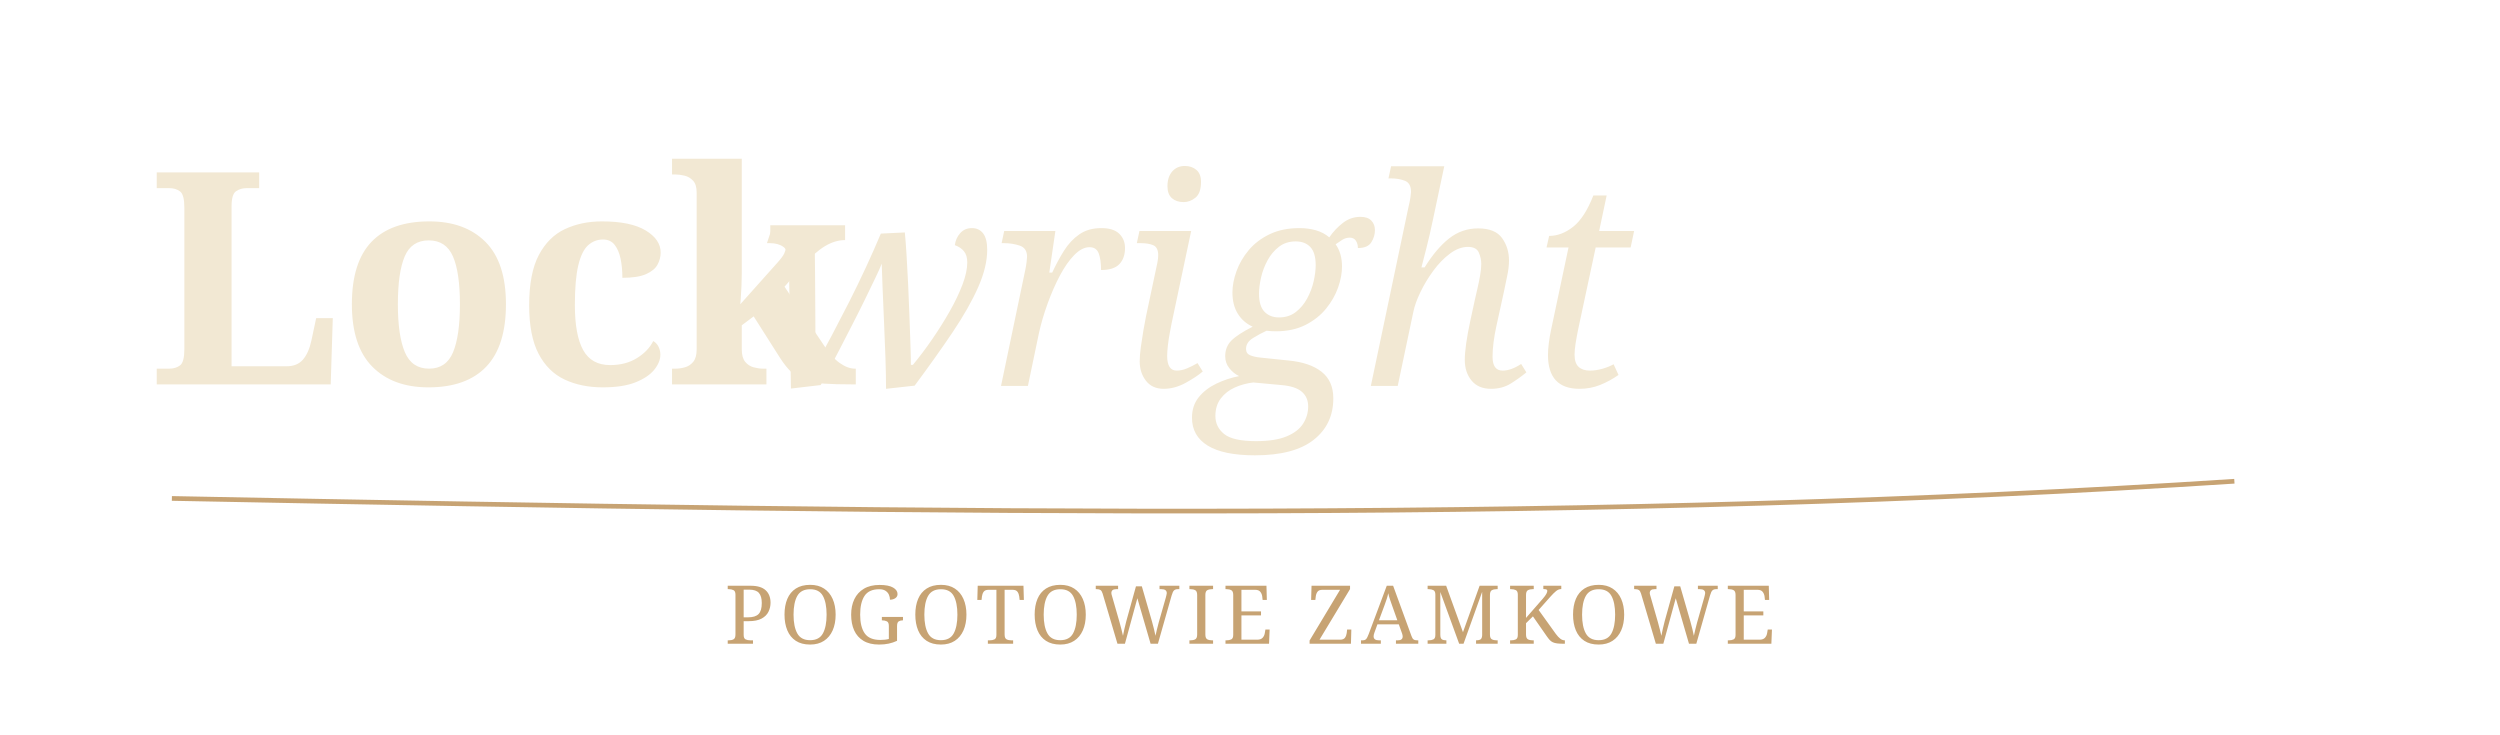
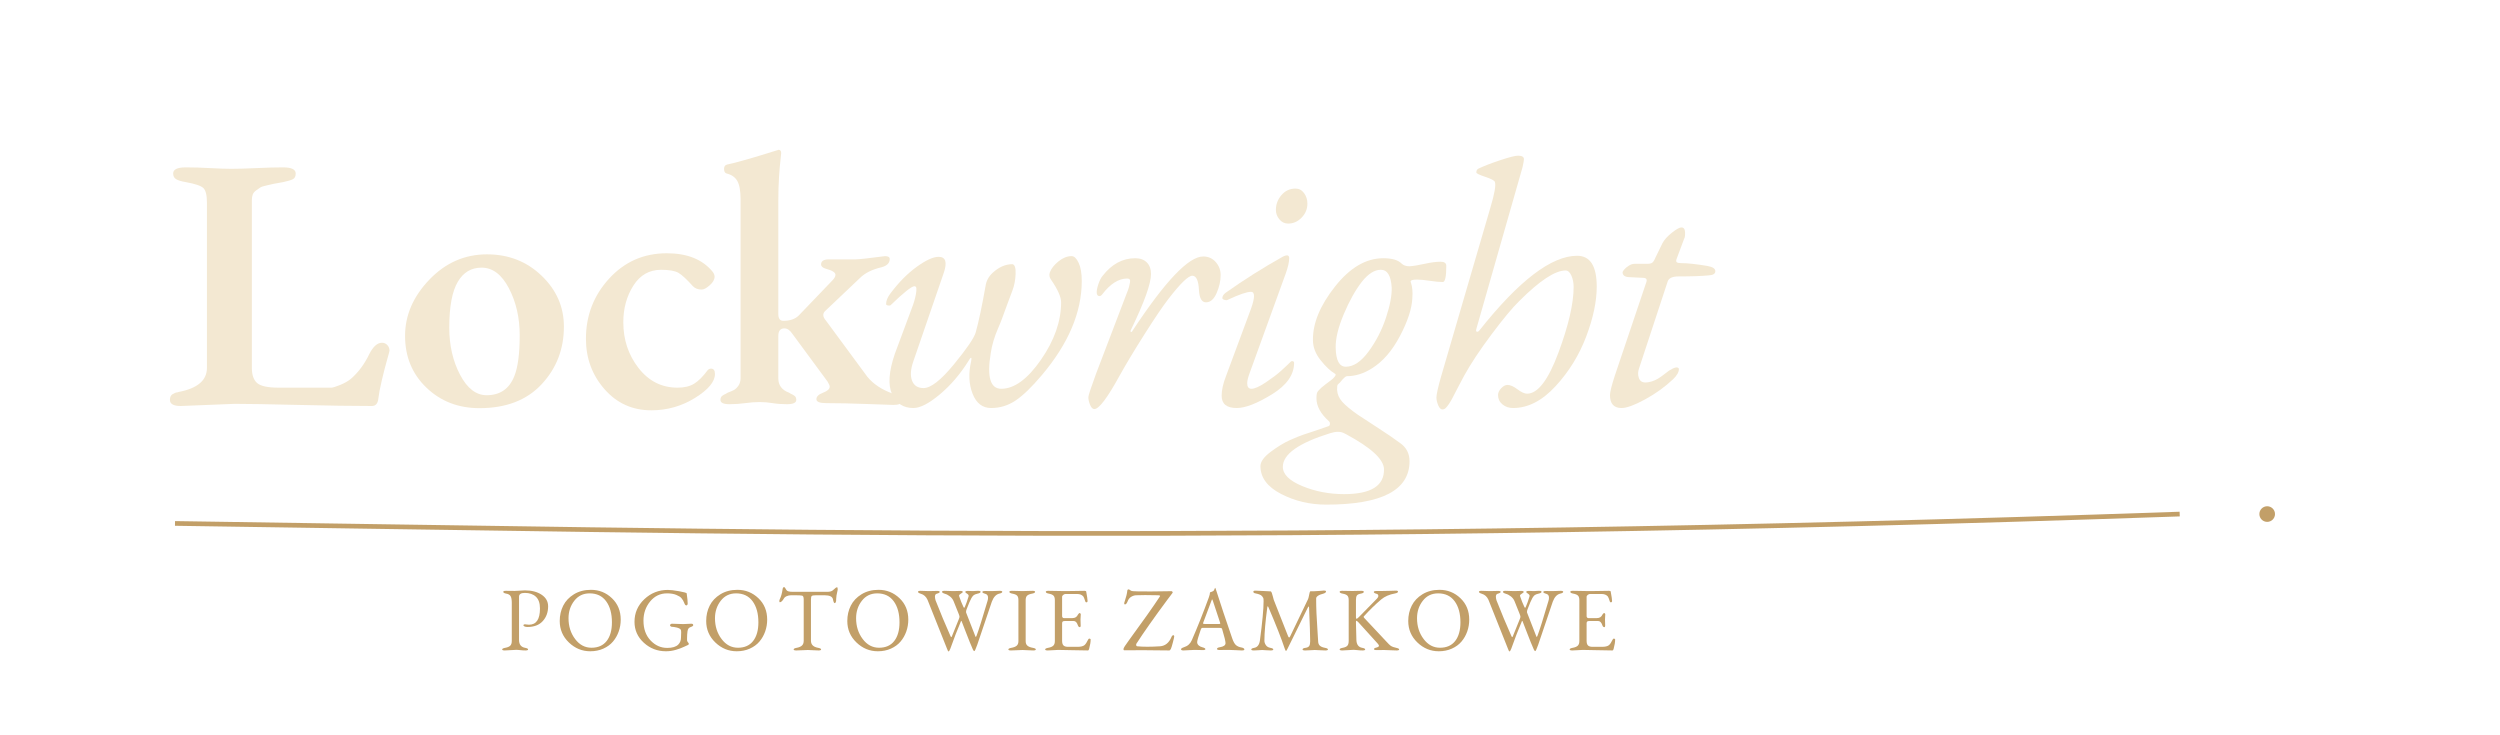
<svg xmlns="http://www.w3.org/2000/svg" width="1600" height="470" viewBox="0 0 1600 470">
-   <text x="95" y="246" font-family="EB Garamond,serif" font-size="190" fill="#f2e8d3" font-weight="bold" letter-spacing="-3">Lock</text>
-   <text x="484" y="247" font-family="EB Garamond,serif" font-size="185" fill="#f2e8d3" font-style="italic" letter-spacing="-3">wright</text>
-   <path d="M110 319 C620 329 1030 334 1430 308" stroke="#c7a373" stroke-width="3" fill="none" />
-   <text x="800" y="412" font-family="EB Garamond,serif" font-size="52" fill="#c7a373" text-anchor="middle" letter-spacing="4">POGOTOWIE ZAMKOWE</text>
+   <path d="M112 335 C460 340 820 349 1395 329" fill="none" stroke="#C29F68" stroke-width="3" />
+   <circle cx="1451" cy="329" r="5" fill="#C29F68" />
+   <path fill="#F3E8D2" d="M605 13Q603 -8 587 -8Q508 -8 382.0 -5.0Q256 -2 205 -2L55 -8Q25 -8 25 9Q25 15 27.0 19.0Q29 23 32.5 25.0Q36 27 39.5 28.5Q43 30 46 30L49 31Q128 46 128 98V558Q128 589 118.0 598.5Q108 608 69 615Q51 618 42.5 623.0Q34 628 34 639Q34 656 69 656Q101 656 136.5 654.0Q172 652 196 652Q223 652 266.0 654.0Q309 656 340 656Q375 656 375 639Q375 627 367.0 623.0Q359 619 340 615Q321 612 315.0 610.5Q309 609 295.0 606.0Q281 603 276.5 600.0Q272 597 265.0 592.0Q258 587 255.5 580.5Q253 574 253 565V98Q253 69 267.5 56.0Q282 43 328 43H474Q480 43 498.5 50.5Q517 58 529 68Q560 95 580 137Q596 168 615 168Q624 168 630.0 161.5Q636 155 636 146Q636 144 629.0 119.5Q622 95 614.5 63.0Q607 31 605 13Z" transform="translate(103.000,258.000) scale(0.23,-0.23)" />
+   <path fill="#F3E8D2" d="M248 377Q205 377 182 338Q158 298 158 210Q158 136 188.0 79.0Q218 22 262 22Q318 22 339 75Q354 112 354 189Q354 262 324.0 319.5Q294 377 248 377ZM263 414Q353 414 415.0 354.5Q477 295 477 213Q477 119 415.0 52.5Q353 -14 242 -14Q154 -14 94.5 43.0Q35 100 35 187Q35 273 102.5 343.5Q170 414 263 414Z" transform="translate(251.190,258.000) scale(0.23,-0.23)" />
+   <path fill="#F3E8D2" d="M357 316Q342 316 333 325Q307 354 292.5 362.5Q278 371 244 371Q195 371 167.0 327.0Q139 283 139 225Q139 152 181.5 97.5Q224 43 290 43Q318 43 336.0 54.0Q354 65 374 92Q378 96 383 96Q394 96 394 81Q394 49 338.5 14.5Q283 -20 217 -20Q138 -20 86.5 39.0Q35 98 35 179Q35 276 99.5 346.5Q164 417 260 417Q346 417 388 365Q393 358 393 352Q393 340 379.5 328.0Q366 316 357 316Z" transform="translate(366.950,258.000) scale(0.23,-0.23)" />
+   <path fill="#F3E8D2" d="M323 46Q323 50 317 60L219 193Q209 208 197 208Q180 208 180 187V69Q180 40 210 29Q211 28 215.0 26.0Q219 24 221.0 23.0Q223 22 225.5 20.0Q228 18 229.0 15.0Q230 12 230 9Q230 -3 204 -3Q182 -3 164.0 0.0Q146 3 128.0 3.0Q110 3 88.0 0.0Q66 -3 44 -3Q19 -3 19 9Q19 12 20.0 15.0Q21 18 23.5 20.0Q26 22 28.0 23.0Q30 24 34.0 26.0Q38 28 39 29Q50 33 56.5 36.5Q63 40 69.0 48.5Q75 57 75 70V567Q75 602 66.0 618.0Q57 634 36 639Q29 641 29 652Q29 662 38 664Q73 671 178 704H179L180 705Q188 705 188 696Q188 692 186.0 676.0Q184 660 182.0 629.5Q180 599 180 562V248Q180 229 194 229Q222 229 237 244L330 341Q339 350 339 357Q339 367 312 374Q299 378 299 386Q299 400 321 400H395Q408 400 477 409Q490 409 490 401Q490 384 467 378Q428 369 407 348L310 256Q299 245 313 229L428 73Q453 43 497 27Q499 26 503.0 24.0Q507 22 510.0 20.5Q513 19 516.5 16.5Q520 14 521.5 11.0Q523 8 523 5Q523 -5 500 -5Q495 -5 428.0 -2.5Q361 0 313 0Q286 0 286.0 11.0Q286 22 304.5 29.0Q323 36 323 46Z" transform="translate(456.720,258.000) scale(0.23,-0.23)" />
+   <path fill="#F3E8D2" d="M354 143Q337 41 384 41Q440 41 497.5 124.0Q555 207 555 288Q555 311 526 353Q519 363 523 374Q529 390 547.5 405.0Q566 420 585 420Q596 420 605.0 401.0Q614 382 614 349Q614 215 500 80Q457 29 425.0 7.5Q393 -14 355 -14Q318 -14 302.0 27.0Q286 68 298 120Q300 130 297.5 129.5Q295 129 290 120Q255 64 208.5 25.0Q162 -14 133 -14Q90 -14 72.0 25.5Q54 65 80 141L128 270Q132 280 135.0 290.0Q138 300 140.0 310.5Q142 321 141.5 327.5Q141 334 136 334Q124 334 68 280Q66 278 60.5 279.0Q55 280 55 283Q55 297 67 313Q103 361 142.5 389.5Q182 418 205 418Q235 418 220 373L133 120Q121 86 129.0 64.5Q137 43 162 43Q193 43 248.5 110.5Q304 178 311 202Q324 249 339 334Q342 356 359 372Q386 397 416 397Q426 395 425.0 369.0Q424 343 416 322Q409 304 400.5 280.5Q392 257 386.0 241.0Q380 225 375 214Q359 177 354 143Z" transform="translate(554.790,258.000) scale(0.224,-0.224)" />
+   <path fill="#F3E8D2" d="M269 298Q245 267 201.5 198.5Q158 130 129 78Q77 -17 57 -17Q50 -17 45.0 -5.0Q40 7 40 17Q40 24 62 84L149 312Q154 324 156.0 331.5Q158 339 159.0 345.0Q160 351 158.0 353.5Q156 356 151 356Q114 356 79 310Q75 305 70.0 306.0Q65 307 64 314Q63 323 68.5 339.5Q74 356 81 364Q120 414 174 414Q195 414 207.0 402.0Q219 390 219 369Q219 328 163 212Q159 205 161.5 203.5Q164 202 167 208Q306 419 368 419Q390 419 404.0 403.0Q418 387 418 366Q418 341 406.5 314.5Q395 288 376 288Q358 288 356 323Q354 364 337.0 364.0Q320 364 269 298Z" transform="translate(687.586,258.000) scale(0.224,-0.224)" />
+   <path fill="#F3E8D2" d="M260 613Q275 613 284.5 600.0Q294 587 294 570Q294 547 277.5 530.0Q261 513 239 513Q224 513 214.0 525.0Q204 537 204 552Q204 576 220.0 594.5Q236 613 260 613ZM61 76 133 270Q150 318 133 318Q115 318 66 295Q63 293 57.0 295.0Q51 297 51 300Q51 308 60 315Q139 371 223 418Q242 428 242 414Q242 398 232 370L129 86Q122 67 122 57Q122 41 134 41Q148 41 175.5 59.5Q203 78 219.0 92.5Q235 107 246 118Q248 120 250 120Q256 120 256 115Q256 64 192.5 25.0Q129 -14 92 -14Q49 -14 49 21Q49 45 61 76Z" transform="translate(770.878,258.000) scale(0.224,-0.224)" />
+   <path fill="#F3E8D2" d="M91 -66Q95 -65 95.5 -60.0Q96 -55 93 -52Q57 -20 57 14Q57 21 58.0 26.5Q59 32 64.0 37.0Q69 42 71.5 44.5Q74 47 84.0 54.5Q94 62 98 65Q105 70 109.5 76.0Q114 82 110 84Q91 95 69.0 122.5Q47 150 47 180Q46 252 110.0 333.0Q174 414 248 414Q285 414 300 399Q308 391 323 391Q339 392 366.0 398.0Q393 404 412 404Q428 404 428 392Q428 346 418 346Q404 346 381.0 349.5Q358 353 344 353Q326 353 326 347Q326 346 327 344Q333 327 331 300Q329 255 295.5 191.5Q262 128 215 99Q180 77 144 77Q139 77 126 61Q125 59 121.0 56.0Q117 53 116.5 49.5Q116 46 116 38Q117 19 131.0 3.5Q145 -12 175 -33Q179 -36 225.5 -66.0Q272 -96 296 -114Q323 -133 323 -166Q323 -290 85 -290Q15 -290 -44.0 -259.5Q-103 -229 -103 -180Q-103 -161 -73.5 -139.0Q-44 -117 -19.5 -106.0Q5 -95 20 -90Q51 -80 91 -66ZM241 381Q214 381 187 347Q159 311 135.0 254.0Q111 197 112 158Q113 104 141 104Q174 104 206.0 147.5Q238 191 255.5 243.5Q273 296 272 330Q269 381 241 381ZM136 -86Q121 -78 96 -86Q-39 -128 -39 -182Q-39 -214 16.5 -237.0Q72 -260 136 -260Q252 -260 250 -188Q248 -146 142 -89Q138 -87 136 -86Z" transform="translate(829.754,258.000) scale(0.224,-0.224)" />
+   <path fill="#F3E8D2" d="M222 23Q222 33 231.0 42.5Q240 52 249 52Q261 52 277.5 39.5Q294 27 305 27Q351 27 394.5 144.0Q438 261 438 332Q438 350 431.5 364.5Q425 379 415 379Q370 379 283 292Q254 264 203.5 196.5Q153 129 125 78Q117 63 107.0 44.0Q97 25 92.5 16.0Q88 7 82.0 -2.0Q76 -11 72.0 -14.5Q68 -18 63 -18Q56 -18 51.0 -6.0Q46 6 46 16Q46 29 59 75L200 558Q218 618 213 632Q211 638 185.5 646.5Q160 655 160 659Q160 667 166 670Q189 681 228.0 694.0Q267 707 279 707Q296 707 296 697Q296 692 292 674L160 212Q158 205 161.5 204.0Q165 203 169 208Q338 421 448 421Q504 421 504 333Q504 270 474.0 190.5Q444 111 386.5 48.5Q329 -14 265 -14Q247 -14 234.5 -3.5Q222 7 222 23Z" transform="translate(909.014,258.000) scale(0.224,-0.224)" />
+   <path fill="#F3E8D2" d="M229 68Q194 35 149.0 10.5Q104 -14 82 -14Q49 -14 49 23Q49 36 63 79L153 346Q157 358 143 358L103 360Q85 361 85 374Q85 376 89.5 381.5Q94 387 102.5 392.5Q111 398 119 398H155Q165 398 169.5 401.0Q174 404 179 416L199 457Q207 472 226.0 487.0Q245 502 253 502Q263 502 263.5 488.0Q264 474 261 470L239 411Q237 405 240.0 402.5Q243 400 252 400Q279 400 327 392Q350 388 350.0 377.0Q350 366 331 365Q301 362 245 362Q219 362 214 348L132 99Q127 85 131.5 72.0Q136 59 150 59Q155 59 160.0 60.0Q165 61 168.5 62.0Q172 63 177.5 65.5Q183 68 185.5 69.5Q188 71 194.0 75.0Q200 79 201.5 80.5Q203 82 210.0 87.0Q217 92 218 93Q242 108 246 98Q246 84 229 68Z" transform="translate(1019.410,258.000) scale(0.224,-0.224)" />
+   <path fill="#C29F68" d="M441 458Q441 546 396.0 588.0Q351 630 274 630Q210 630 210 588V111Q210 36 277 24Q310 18 310 6Q310 -5 281.0 -5.0Q252 -5 226.0 -1.5Q200 2 183 2Q158 2 119.0 -1.5Q80 -5 53 -5Q24 -5 24 6Q24 18 57 24Q96 31 113.0 47.5Q130 64 130 100V522Q130 570 117.5 593.0Q105 616 69 622Q36 628 36 642Q36 653 65.0 653.0Q94 653 119.0 652.5Q144 652 163 652Q184 652 223.0 655.0Q262 658 274 658Q387 658 459.0 610.0Q531 562 531 482Q531 384 472.0 319.0Q413 254 303 254Q283 254 270.5 260.0Q258 266 258 273Q258 277 263.5 280.5Q269 284 274 284L289 282Q304 279 320 279Q441 279 441 458Z" transform="translate(320.000,416.000) scale(0.058,-0.058)" />
+   <path fill="#C29F68" d="M45 320Q45 413 83.5 489.5Q122 566 202.0 615.0Q282 664 390 664Q524 664 621.0 571.5Q718 479 718 335Q718 267 696.0 204.5Q674 142 632.5 93.0Q591 44 526.0 15.0Q461 -14 382 -14Q247 -14 146.0 83.0Q45 180 45 320ZM375 625Q269 625 205.5 543.0Q142 461 142 350Q142 218 214.5 121.5Q287 25 395 25Q505 25 563.0 99.5Q621 174 621 305Q621 451 557.0 538.0Q493 625 375 625Z" transform="translate(355.616,416.000) scale(0.058,-0.058)" />
+   <path fill="#C29F68" d="M621 624Q632 547 632 512Q632 504 627.5 498.0Q623 492 617 492Q603 492 594 519Q583 549 563 572Q549 590 507.5 607.5Q466 625 404 625Q291 625 217.5 535.5Q144 446 144 324Q144 188 222.0 105.5Q300 23 406 23Q491 23 528 60Q558 90 558 137Q558 145 559.0 165.5Q560 186 560 195Q560 219 555 225Q544 240 511.0 248.0Q478 256 457 256Q452 256 444.5 261.0Q437 266 437.0 273.0Q437 280 444.5 285.0Q452 290 457 290Q481 290 518.0 288.0Q555 286 583 286Q600 286 627.0 288.0Q654 290 672 290Q693 290 693 274Q693 268 685.0 262.5Q677 257 672 256Q651 250 642.0 239.0Q633 228 630 207Q625 171 625 132V105Q625 101 631 89Q633 86 638.5 80.5Q644 75 644 72Q644 55 630 53Q626 52 591.0 35.0Q556 18 502.0 2.0Q448 -14 392 -14Q251 -14 148.0 80.0Q45 174 45 311Q45 458 153.5 560.5Q262 663 413 663Q455 663 537.5 648.5Q620 634 621 624Z" transform="translate(403.470,416.000) scale(0.058,-0.058)" />
+   <path fill="#C29F68" d="M45 320Q45 413 83.5 489.5Q122 566 202.0 615.0Q282 664 390 664Q524 664 621.0 571.5Q718 479 718 335Q718 267 696.0 204.5Q674 142 632.5 93.0Q591 44 526.0 15.0Q461 -14 382 -14Q247 -14 146.0 83.0Q45 180 45 320ZM375 625Q269 625 205.5 543.0Q142 461 142 350Q142 218 214.5 121.5Q287 25 395 25Q505 25 563.0 99.5Q621 174 621 305Q621 451 557.0 538.0Q493 625 375 625Z" transform="translate(449.352,416.000) scale(0.058,-0.058)" />
+   <path fill="#C29F68" d="M376 102Q376 38 455 24Q488 18 488 6Q488 -5 459 -5Q431 -5 397.5 -2.5Q364 0 342 0Q318 0 280.0 -2.5Q242 -5 214 -5Q185 -5 185 6Q185 18 218 24Q257 31 276.5 49.0Q296 67 296 102V557Q296 597 278 600Q259 604 204 604H157Q131 604 108.0 594.0Q85 584 75 565Q69 553 56.5 540.0Q44 527 34 527Q27 527 27 540Q27 550 32 560Q54 606 63 671Q66 694 80 694Q88 694 105 662Q116 642 175 642H556Q594 642 614 656Q621 661 631.5 671.0Q642 681 649.5 686.5Q657 692 664.0 692.0Q671 692 671 669Q671 667 670.5 664.0Q670 661 670 660Q654 594 654 561V549Q654 539 649.5 528.0Q645 517 638 517Q627 517 619 558Q611 604 527 604H432Q394 604 385.0 596.5Q376 589 376 558Z" transform="translate(497.206,416.000) scale(0.058,-0.058)" />
+   <path fill="#C29F68" d="M45 320Q45 413 83.5 489.5Q122 566 202.0 615.0Q282 664 390 664Q524 664 621.0 571.5Q718 479 718 335Q718 267 696.0 204.5Q674 142 632.5 93.0Q591 44 526.0 15.0Q461 -14 382 -14Q247 -14 146.0 83.0Q45 180 45 320ZM375 625Q269 625 205.5 543.0Q142 461 142 350Q142 218 214.5 121.5Q287 25 395 25Q505 25 563.0 99.5Q621 174 621 305Q621 451 557.0 538.0Q493 625 375 625Z" transform="translate(539.666,416.000) scale(0.058,-0.058)" />
+   <path fill="#C29F68" d="M294 653Q309 653 339.0 651.5Q369 650 388 650Q404 650 430.0 651.0Q456 652 465 652Q494 652 494 641Q494 633 473.5 622.0Q453 611 453 599Q453 597 455 591Q475 530 500 478Q506 465 509.0 465.0Q512 465 518 478Q538 523 558 591Q559 594 559 598Q559 611 540.5 622.0Q522 633 522 641Q522 652 551 652Q567 652 581.0 651.0Q595 650 603 650Q614 650 632.0 651.5Q650 653 662 653Q691 653 691 642Q691 629 658 622Q628 615 616.0 606.0Q604 597 590 574Q570 539 537 451Q530 433 530 420Q530 415 531 413L634 148Q638 138 645 154Q683 255 767 541Q773 559 773 577Q773 612 743 620Q710 629 710.0 640.0Q710 651 739 651Q752 651 775.0 650.5Q798 650 811 650Q828 650 859.0 651.5Q890 653 901 653Q930 653 930 642Q930 629 897 622Q844 610 815 534L654 58Q629 -12 622 -12Q613 -12 605 7Q574 77 533.0 184.0Q492 291 482 316Q478 326 473 316Q472 314 471 310Q415 179 357 15Q346 -16 335 -16Q332 -16 321 12L105 554Q81 606 33 620Q0 630 0 642Q0 653 29 653Q44 653 72.5 651.5Q101 650 118 650Q139 650 171.0 651.0Q203 652 211 652Q240 652 240.0 641.0Q240 630 207 621Q187 616 187 588Q187 579 189.0 568.0Q191 557 193 551L195 545Q272 348 359 152Q368 133 374 151L452 344Q458 359 458.0 367.0Q458 375 450 396L393 538Q381 568 354.0 590.0Q327 612 298 620Q265 630 265 642Q265 653 294 653Z" transform="translate(587.520,416.000) scale(0.058,-0.058)" />
+   <path fill="#C29F68" d="M130 550Q130 585 115.5 600.0Q101 615 63 622Q30 628 30 642Q30 653 59 653Q87 653 120.5 651.5Q154 650 176 650Q196 650 226.5 651.5Q257 653 285 653Q314 653 314 642Q314 628 281 622Q242 615 226.0 599.5Q210 584 210 550V98Q210 64 229.5 47.5Q249 31 289 24Q322 18 322 6Q322 -5 293 -5Q265 -5 231.5 -2.5Q198 0 176 0Q152 0 114.0 -2.5Q76 -5 48 -5Q19 -5 19 6Q19 18 52 24Q92 31 111.0 47.5Q130 64 130 98Z" transform="translate(644.248,416.000) scale(0.058,-0.058)" />
+   <path fill="#C29F68" d="M210 102Q210 65 225.5 50.0Q241 35 276 35H380Q433 35 456 53Q475 68 498 116Q504 127 512 126Q525 124 525 115Q525 75 508 12Q504 -5 494 -5Q426 -5 320.0 -2.0Q214 1 167 1Q146 1 113.0 -2.0Q80 -5 52 -5Q23 -5 23 6Q23 18 56 24Q95 31 112.5 47.5Q130 64 130 99V549Q130 584 115.5 599.5Q101 615 63 622Q30 628 30 642Q30 653 59 653Q97 653 149.5 651.5Q202 650 236 650Q276 650 329.0 651.0Q382 652 419.0 652.5Q456 653 458 653Q475 653 476 644Q491 563 491 541Q491 526 477 526Q469 526 466 536Q451 583 444 591Q420 618 377 618H246Q236 618 223.0 608.5Q210 599 210 586V374Q210 365 215.5 358.5Q221 352 228 352H324Q368 352 385 391Q387 395 393.5 401.5Q400 408 403 408Q407 408 411.5 403.5Q416 399 416 392Q416 388 414.5 367.0Q413 346 413 337Q413 326 414.0 299.0Q415 272 415 269Q415 252 406 252Q390 252 383 275Q368 320 337 320H244Q225 320 217.5 315.0Q210 310 210 294Z" transform="translate(667.568,416.000) scale(0.058,-0.058)" />
+   <path fill="#C29F68" d="M231 -2Q211 -2 171.0 -2.5Q131 -3 112 -3H35Q32 -3 30.5 0.5Q29 4 28 8V11Q28 26 86 104Q321 425 428 588Q432 594 432 596Q432 603 413 604Q341 606 267 606Q190 606 165 604Q137 602 111.0 585.5Q85 569 73 535Q60 503 45 503Q36 503 36 514Q36 522 43 541Q66 610 70 652Q71 669 85 669Q92 669 110 655Q121 647 183 647Q235 646 328 646Q448 646 559 649Q564 649 568.5 642.0Q573 635 570 631L509 550Q293 259 171 70Q168 65 168 58Q168 43 179 41Q227 36 292 36Q355 36 433 41Q517 48 557 142Q565 163 579 163Q588 163 588 150Q588 141 573.5 85.0Q559 29 551 12Q542 -5 533 -5Q473 -5 372.5 -3.5Q272 -2 231 -2Z" transform="translate(717.398,416.000) scale(0.058,-0.058)" />
+   <path fill="#C29F68" d="M333 542 243 302Q241 296 241 294Q241 287 262 287H417Q431 287 431 292Q431 294 429 302L350 541Q344 559 341 559Q339 559 333 542ZM668 -5Q656 -5 605.0 -2.0Q554 1 529 1Q508 1 471.0 0.5Q434 0 424 0Q395 0 395 12Q395 26 428 31Q489 41 489 76Q489 106 451 233Q448 244 424 244H233Q222 244 216 226Q176 110 176 87Q176 66 192.5 51.0Q209 36 234 30Q267 21 267.0 10.0Q267 -1 238 -1Q231 -1 199.5 0.0Q168 1 147 1Q124 1 83.0 -2.0Q42 -5 27 -5Q-2 -5 -2 8Q-2 20 31 31Q91 49 117 108Q213 328 304 578Q311 596 314.0 610.5Q317 625 317.0 630.5Q317 636 318 636Q345 645 354 651Q360 655 364.0 664.0Q368 673 370.5 679.5Q373 686 375.0 686.0Q377 686 385 662Q459 429 563 128Q582 73 605.0 53.5Q628 34 664 28Q697 22 697 5Q697 -5 668 -5Z" transform="translate(755.972,416.000) scale(0.058,-0.058)" />
+   <path fill="#C29F68" d="M735 568Q735 485 738.5 407.0Q742 329 748.5 232.5Q755 136 757 95Q758 64 776.0 47.5Q794 31 832 24Q865 18 865 6Q865 -5 836 -5Q808 -5 774.5 -2.5Q741 0 719 0Q700 0 671.5 -2.5Q643 -5 614.0 -5.0Q585 -5 585 6Q585 20 618 24Q647 28 658.0 44.0Q669 60 669 96Q669 194 657 464Q657 480 652 480Q649 480 641 464L419 14Q408 -10 402 -10Q397 -10 388 16Q332 184 209 471Q199 494 196 471Q164 234 164 102Q164 78 180.0 54.0Q196 30 229.0 24.0Q262 18 262 6Q262 -5 233.0 -5.0Q204 -5 179.5 -2.5Q155 0 139.0 0.0Q123 0 100.0 -2.5Q77 -5 48.0 -5.0Q19 -5 19 6Q19 18 52 24Q103 33 114 102Q155 409 155 538Q155 544 154.5 551.0Q154 558 154 561Q154 575 139 593Q133 600 125.5 605.0Q118 610 107.5 613.5Q97 617 90.0 619.0Q83 621 71.0 623.5Q59 626 56 627Q42 632 42 644Q42 655 65 655Q85 655 152.0 651.0Q219 647 231 647Q239 647 245.5 630.5Q252 614 258.0 588.0Q264 562 267 554L425 153Q431 138 437 138Q442 138 448 150L645 560Q651 573 655.0 596.0Q659 619 663.0 633.5Q667 648 673 648H709Q733 648 773.0 652.0Q813 656 820 656H823Q844 656 844 646Q844 632 818 623Q792 615 779.5 611.0Q767 607 751.0 595.0Q735 583 735 568Z" transform="translate(799.708,416.000) scale(0.058,-0.058)" />
+   <path fill="#C29F68" d="M659 -5Q629 -5 588.0 -2.5Q547 0 520 0Q510 0 487.0 -0.5Q464 -1 439 -1Q410 -1 410.0 10.0Q410 21 437 27Q465 34 465 47Q465 55 450 72L238 306Q221 323 215 323Q211 323 211 302Q211 243 216 110Q219 35 280 24Q313 18 313 6Q313 -5 284.0 -5.0Q255 -5 229.0 -1.5Q203 2 186 2Q162 2 125.0 -1.5Q88 -5 60 -5Q31 -5 31 6Q31 18 64 24Q102 31 116.5 47.5Q131 64 131 101V551Q131 585 116.5 600.0Q102 615 64 622Q31 628 31 642Q31 653 60 653Q88 653 119.5 652.0Q151 651 172 651Q189 651 214.5 652.0Q240 653 269.0 653.0Q298 653 298 642Q298 628 265 622Q230 616 220.5 600.0Q211 584 211 551V364Q211 345 216 345Q227 345 243 363L443 567Q458 582 458 597Q458 615 439 620Q408 628 408 640Q408 651 437 651H491Q525 651 588.5 653.0Q652 655 653 655Q675 655 675 644Q675 630 642 624Q548 607 490 558Q394 477 298 371Q292 364 303 353L545 95Q580 56 597.0 44.5Q614 33 655 24Q688 17 688.0 6.0Q688 -5 659 -5Z" transform="translate(855.566,416.000) scale(0.058,-0.058)" />
+   <path fill="#C29F68" d="M45 320Q45 413 83.5 489.5Q122 566 202.0 615.0Q282 664 390 664Q524 664 621.0 571.5Q718 479 718 335Q718 267 696.0 204.5Q674 142 632.5 93.0Q591 44 526.0 15.0Q461 -14 382 -14Q247 -14 146.0 83.0Q45 180 45 320ZM375 625Q269 625 205.5 543.0Q142 461 142 350Q142 218 214.5 121.5Q287 25 395 25Q505 25 563.0 99.5Q621 174 621 305Q621 451 557.0 538.0Q493 625 375 625Z" transform="translate(898.664,416.000) scale(0.058,-0.058)" />
+   <path fill="#C29F68" d="M294 653Q309 653 339.0 651.5Q369 650 388 650Q404 650 430.0 651.0Q456 652 465 652Q494 652 494 641Q494 633 473.5 622.0Q453 611 453 599Q453 597 455 591Q475 530 500 478Q506 465 509.0 465.0Q512 465 518 478Q538 523 558 591Q559 594 559 598Q559 611 540.5 622.0Q522 633 522 641Q522 652 551 652Q567 652 581.0 651.0Q595 650 603 650Q614 650 632.0 651.5Q650 653 662 653Q691 653 691 642Q691 629 658 622Q628 615 616.0 606.0Q604 597 590 574Q570 539 537 451Q530 433 530 420Q530 415 531 413L634 148Q638 138 645 154Q683 255 767 541Q773 559 773 577Q773 612 743 620Q710 629 710.0 640.0Q710 651 739 651Q752 651 775.0 650.5Q798 650 811 650Q828 650 859.0 651.5Q890 653 901 653Q930 653 930 642Q930 629 897 622Q844 610 815 534L654 58Q629 -12 622 -12Q613 -12 605 7Q574 77 533.0 184.0Q492 291 482 316Q478 326 473 316Q472 314 471 310Q415 179 357 15Q346 -16 335 -16Q332 -16 321 12L105 554Q81 606 33 620Q0 630 0 642Q0 653 29 653Q44 653 72.5 651.5Q101 650 118 650Q139 650 171.0 651.0Q203 652 211 652Q240 652 240.0 641.0Q240 630 207 621Q187 616 187 588Q187 579 189.0 568.0Q191 557 193 551L195 545Q272 348 359 152Q368 133 374 151L452 344Q458 359 458.0 367.0Q458 375 450 396L393 538Q381 568 354.0 590.0Q327 612 298 620Q265 630 265 642Q265 653 294 653Z" transform="translate(946.518,416.000) scale(0.058,-0.058)" />
+   <path fill="#C29F68" d="M210 102Q210 65 225.5 50.0Q241 35 276 35H380Q433 35 456 53Q475 68 498 116Q504 127 512 126Q525 124 525 115Q525 75 508 12Q504 -5 494 -5Q426 -5 320.0 -2.0Q214 1 167 1Q146 1 113.0 -2.0Q80 -5 52 -5Q23 -5 23 6Q23 18 56 24Q95 31 112.5 47.5Q130 64 130 99V549Q130 584 115.5 599.5Q101 615 63 622Q30 628 30 642Q30 653 59 653Q97 653 149.5 651.5Q202 650 236 650Q276 650 329.0 651.0Q382 652 419.0 652.5Q456 653 458 653Q475 653 476 644Q491 563 491 541Q491 526 477 526Q469 526 466 536Q451 583 444 591Q420 618 377 618H246Q236 618 223.0 608.5Q210 599 210 586V374Q210 365 215.5 358.5Q221 352 228 352H324Q368 352 385 391Q387 395 393.5 401.5Q400 408 403 408Q407 408 411.5 403.5Q416 399 416 392Q416 388 414.5 367.0Q413 346 413 337Q413 326 414.0 299.0Q415 272 415 269Q415 252 406 252Q390 252 383 275Q368 320 337 320H244Q225 320 217.5 315.0Q210 310 210 294Z" transform="translate(1003.246,416.000) scale(0.058,-0.058)" />
</svg>
